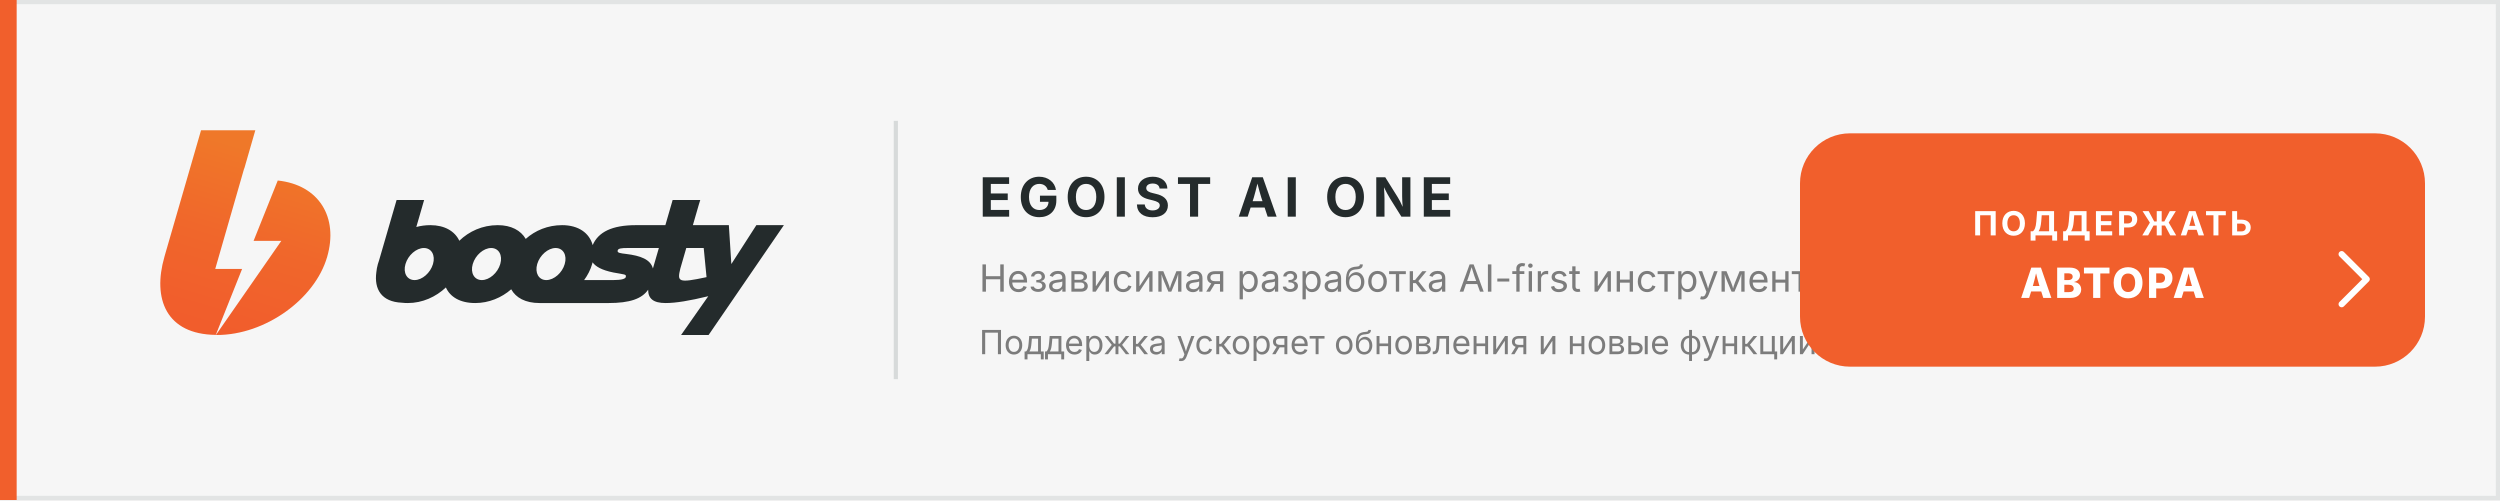
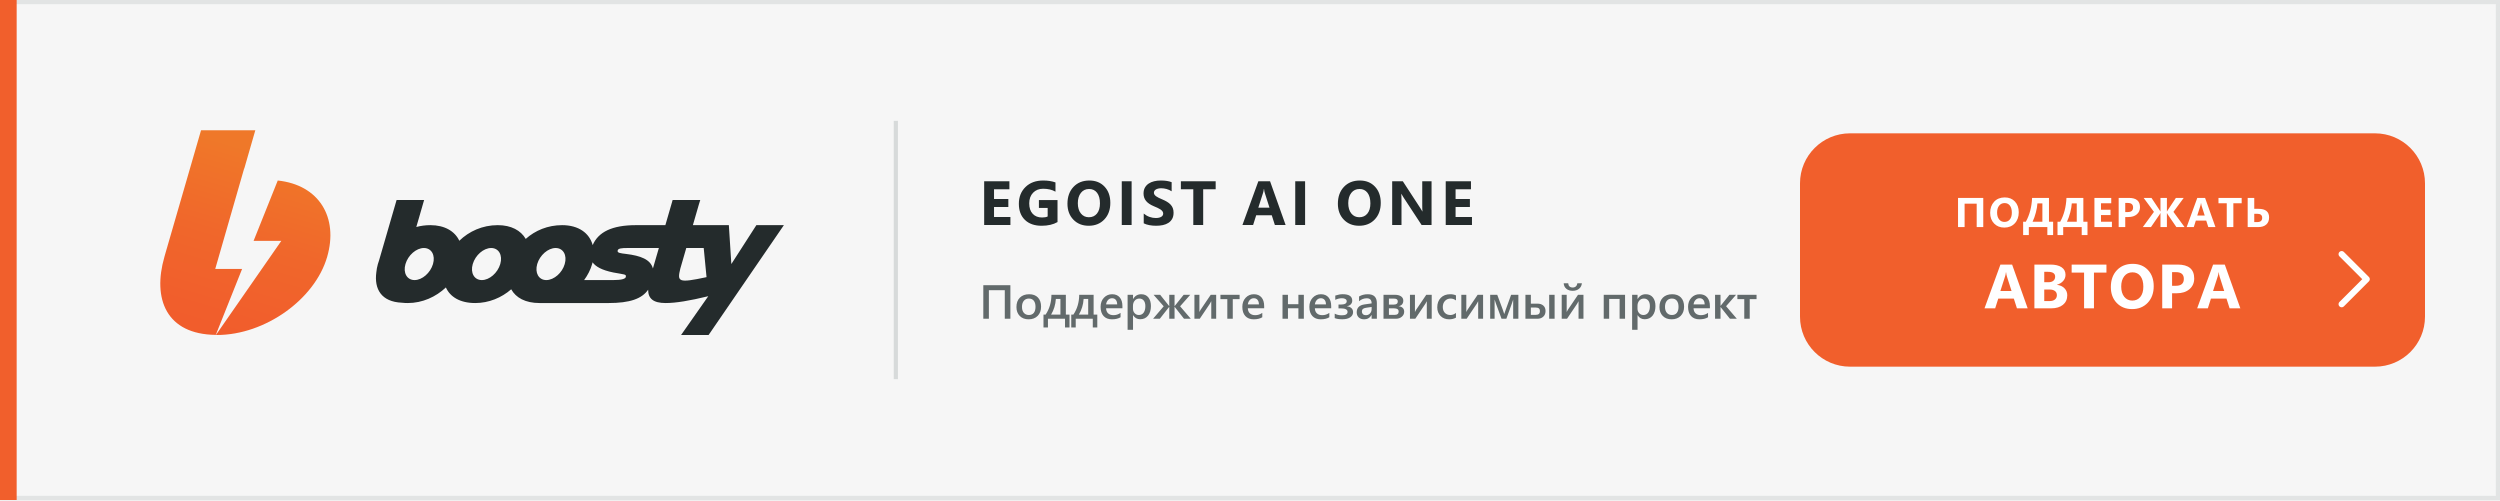
- <svg xmlns="http://www.w3.org/2000/svg" viewBox="0 0 1200 240" role="img" aria-labelledby="title description">
+ <svg xmlns="http://www.w3.org/2000/svg" viewBox="0 0 1200 240" role="img" aria-labelledby="title description" text-rendering="optimizeLegibility">
  <defs>
    <linearGradient id="boostyOfficialGradient" gradientUnits="userSpaceOnUse" x1="188.301" y1="75.559" x2="123.811" y2="295.49">
      <stop offset="0" stop-color="#EF7829" />
      <stop offset="0.052" stop-color="#F07529" />
      <stop offset="0.355" stop-color="#F0672B" />
      <stop offset="0.667" stop-color="#F15E2C" />
      <stop offset="1" stop-color="#F15A2C" />
    </linearGradient>
  </defs>
  <rect width="1200" height="240" fill="#F6F6F6" />
  <rect x="1" y="1" width="1198" height="238" fill="none" stroke="#E2E4E4" stroke-width="2" />
  <rect width="8" height="240" fill="#F15F2C" />
  <g transform="translate(34 36) scale(.52)">
    <path fill="#242B2C" d="M632.8,138.6l-23.1,35.9l-2.3-35.9h-19.3h-6h-7.9c3.1-10.5,5.5-19,5.5-19l1.3-4.2h-25.5l-1.2,4.2l-5.5,19h-21.7c-3.6,0-5.4,0-5.4,0c-22.3,0-34.8,6.4-40,18.4c-3-11-12.9-18.4-28.2-18.4c-13.2,0-24.9,4.9-33.6,12.7c-4.5-7.8-13.4-12.7-25.8-12.7c-14.2,0-26.5,5.7-35.5,14.4c-4.1-8.7-13.4-14.4-26.7-14.4c-4.6,0-8.9,0.6-13,1.7l2-6.9c0-0.1,0.1-0.2,0.1-0.3l5.1-17.7h-25.4l-16.2,55.8c-0.4,1.1-0.8,2.2-1.1,3.4c-0.7,2.6-1.2,5.1-1.4,7.5c-2.1,15.6,4.7,27.3,23.6,28.1c1.7,0.2,3.5,0.3,5.5,0.3c13.4,0,25.9-5.7,35.1-14.4c3.9,8.7,13,14.4,27.1,14.4c12.5,0,24.3-4.9,33.2-12.7c4.3,7.8,13.1,12.7,26.2,12.7c28.4,0,49.6,0,63.6,0c19.7,0,30.8-3.9,36.6-12.3c0,8.1,4.6,12.3,16.2,12.3c9.4,0,22-2.1,39.3-6.3L563.3,240h25.4l69.5-101.4H632.8z M334.3,174.5c-2.4,8.2-10,14.8-17,14.8c-7,0-10.8-6.6-8.4-14.8c2.4-8.2,10-14.8,17-14.8C332.9,159.7,336.7,166.3,334.3,174.5z M396.4,174.5c-2.4,8.2-10,14.8-17,14.8s-10.8-6.6-8.4-14.8s10-14.8,17-14.8S398.8,166.3,396.4,174.5z M430.5,174.5c2.4-8.2,10-14.8,17-14.8s10.8,6.6,8.4,14.8c-2.3,8.1-9.8,14.6-16.7,14.8c-0.2,0-0.4,0-0.6,0C431.8,189.1,428.2,182.6,430.5,174.5z M512.2,186.7c-1.3,3-11.3,2.5-13.8,2.6c0,0-6.6,0-24.6,0c3.3-4.5,5.9-9.5,7.4-14.8c0.2-0.5,0.3-1.1,0.4-1.6c2.7,3.8,8.3,7.2,19.2,9.4C511.2,184.3,513.1,183.7,512.2,186.7z M537.3,178.6c-2.2-8.4-11.5-11.8-24.6-13.4c-5.5-0.7-8.6-0.9-7.9-3.3c0.5-1.8,3.3-2.2,9.2-2.2c3.7,0,8.1,0,13.2,0h15.6L537.3,178.6z M562.6,178.7c0-0.2,2.5-8.6,5.5-19h16.1l2.6,26.9C560.3,192.3,559.7,190.8,562.6,178.7z" />
    <path fill="url(#boostyOfficialGradient)" d="M87.5,163.9L120.2,51h50.1l-10.1,35c-0.1,0.2-0.2,0.4-0.3,0.6L133.3,179h24.8c-10.4,25.9-18.5,46.2-24.3,60.9c-45.8-0.5-58.6-33.3-47.4-72.1 M133.9,240l60.4-86.9h-25.6l22.3-55.7c38.2,4,56.2,34.1,45.6,70.5C225.3,207,179.4,240,134.8,240C134.5,240,134.2,240,133.9,240z" />
  </g>
  <line x1="430" y1="58" x2="430" y2="182" stroke="#D7DADA" stroke-width="2" />
-   <text x="470" y="104" fill="#242B2C" font-family="Inter, Segoe UI, Arial, sans-serif" font-size="26" font-weight="700" letter-spacing="3">EGOIST AI ONE</text>
-   <text x="470" y="140" fill="#7C7C7C" font-family="Inter, Segoe UI, Arial, sans-serif" font-size="18">Независимая разработка AI-first инструментов</text>
-   <text x="470" y="170" fill="#7C7C7C" font-family="Inter, Segoe UI, Arial, sans-serif" font-size="16">Поддержка ускоряет обновления и новые функции</text>
+   <path fill="#242B2C" d="M472.402,86.994L484.517,86.994 484.517,90.847 477.134,90.847 477.134,95.52 484.004,95.52 484.004,99.357 477.134,99.357 477.134,104.162 485,104.162 485,108 472.402,108 472.402,86.994zM500.74,86.643C502.967,86.643,504.93,86.95,506.629,87.565L506.629,92.004C505.008,91.066 503.025,90.598 500.682,90.598 498.719,90.598 497.12,91.235 495.884,92.509 494.649,93.784 494.031,95.485 494.031,97.614 494.031,99.772 494.585,101.442 495.694,102.624 496.802,103.806 498.299,104.396 500.183,104.396 501.316,104.396 502.215,104.235 502.879,103.913L502.879,99.812 498.675,99.812 498.675,96.032 507.61,96.032 507.61,106.594C505.559,107.775 503.011,108.366 499.964,108.366 496.585,108.366 493.921,107.431 491.973,105.561 490.025,103.691 489.051,101.115 489.051,97.834 489.051,94.533 490.115,91.843 492.244,89.763 494.373,87.683 497.205,86.643 500.74,86.643zM522.778,90.715C521.118,90.715 519.799,91.337 518.823,92.583 517.846,93.828 517.358,95.476 517.358,97.526 517.358,99.606 517.846,101.252 518.823,102.463 519.799,103.674 521.078,104.279 522.661,104.279 524.291,104.279 525.585,103.691 526.542,102.514 527.499,101.337 527.978,99.704 527.978,97.614 527.978,95.437 527.514,93.742 526.586,92.531 525.659,91.32 524.389,90.715 522.778,90.715z M522.91,86.643C525.908,86.643 528.332,87.624 530.182,89.587 532.033,91.55 532.958,94.138 532.958,97.351 532.958,100.651 531.999,103.312 530.08,105.334 528.161,107.355 525.659,108.366 522.573,108.366 519.565,108.366 517.114,107.387 515.219,105.429 513.325,103.471 512.377,100.92 512.377,97.775 512.377,94.455 513.339,91.77 515.263,89.719 517.187,87.668 519.736,86.643 522.91,86.643zM538.446,86.994L543.177,86.994 543.177,108 538.446,108 538.446,86.994zM557.145,86.643C558.238,86.643 559.208,86.708 560.052,86.84 560.897,86.972 561.676,87.175 562.389,87.448L562.389,91.828C562.037,91.584 561.654,91.369 561.239,91.184 560.824,90.998 560.397,90.844 559.957,90.722 559.518,90.6 559.081,90.51 558.646,90.451 558.212,90.393 557.799,90.363 557.408,90.363 556.871,90.363 556.383,90.415 555.944,90.517 555.504,90.62 555.133,90.764 554.83,90.949 554.528,91.135 554.293,91.357 554.127,91.616 553.961,91.875 553.878,92.165 553.878,92.487 553.878,92.839 553.971,93.154 554.156,93.432 554.342,93.71 554.606,93.974 554.947,94.223 555.289,94.472 555.704,94.716 556.193,94.956 556.681,95.195 557.233,95.441 557.848,95.695 558.688,96.047 559.442,96.42 560.111,96.816 560.78,97.211 561.354,97.658 561.832,98.156 562.311,98.654 562.677,99.223 562.931,99.863 563.185,100.502 563.312,101.247 563.312,102.097 563.312,103.269 563.09,104.252 562.645,105.048 562.201,105.844 561.598,106.489 560.836,106.982 560.074,107.475 559.188,107.829 558.177,108.044 557.167,108.259 556.1,108.366 554.977,108.366 553.824,108.366 552.728,108.269 551.688,108.073 550.648,107.878 549.747,107.585 548.986,107.194L548.986,102.507C549.835,103.22 550.758,103.754 551.754,104.111 552.75,104.467 553.756,104.646 554.772,104.646 555.367,104.646 555.887,104.592 556.332,104.484 556.776,104.377 557.147,104.228 557.445,104.038 557.743,103.847 557.965,103.623 558.112,103.364 558.258,103.105 558.331,102.824 558.331,102.521 558.331,102.111 558.214,101.745 557.98,101.423 557.745,101.101 557.425,100.803 557.02,100.529 556.615,100.256 556.134,99.992 555.577,99.738 555.021,99.484 554.42,99.226 553.776,98.962 552.135,98.278 550.912,97.443 550.106,96.457 549.3,95.471 548.898,94.279 548.898,92.883 548.898,91.789 549.117,90.849 549.557,90.063 549.996,89.277 550.594,88.63 551.351,88.122 552.108,87.614 552.985,87.241 553.981,87.001 554.977,86.762 556.031,86.643 557.145,86.643zM566.821,86.994L583.52,86.994 583.52,90.847 577.529,90.847 577.529,108 572.783,108 572.783,90.847 566.821,90.847 566.821,86.994zM606.635,90.744C606.586,91.359,606.464,91.97,606.269,92.575L603.984,99.694 609.36,99.694 607.104,92.634C606.938,92.106,606.821,91.477,606.752,90.744L606.635,90.744z M604.013,86.994L609.623,86.994 617.094,108 611.938,108 610.444,103.327 602.973,103.327 601.493,108 596.366,108 604.013,86.994zM621.716,86.994L626.447,86.994 626.447,108 621.716,108 621.716,86.994zM652.581,90.715C650.921,90.715 649.603,91.337 648.626,92.583 647.649,93.828 647.161,95.476 647.161,97.526 647.161,99.606 647.649,101.252 648.626,102.463 649.603,103.674 650.882,104.279 652.464,104.279 654.095,104.279 655.389,103.691 656.346,102.514 657.303,101.337 657.781,99.704 657.781,97.614 657.781,95.437 657.317,93.742 656.39,92.531 655.462,91.32 654.192,90.715 652.581,90.715z M652.713,86.643C655.711,86.643 658.135,87.624 659.986,89.587 661.836,91.55 662.762,94.138 662.762,97.351 662.762,100.651 661.802,103.312 659.883,105.334 657.964,107.355 655.462,108.366 652.376,108.366 649.368,108.366 646.917,107.387 645.022,105.429 643.128,103.471 642.181,100.92 642.181,97.775 642.181,94.455 643.143,91.77 645.066,89.719 646.99,87.668 649.539,86.643 652.713,86.643zM668.249,86.994L673.347,86.994 681.682,99.782C682.062,100.358,682.414,100.93,682.736,101.496L682.795,101.496C682.717,101.008,682.678,100.046,682.678,98.61L682.678,86.994 687.146,86.994 687.146,108 682.37,108 673.713,94.802C673.205,94.03,672.854,93.449,672.658,93.059L672.6,93.059C672.678,93.801,672.717,94.934,672.717,96.457L672.717,108 668.249,108 668.249,86.994zM693.949,86.994L706.063,86.994 706.063,90.847 698.68,90.847 698.68,95.52 705.551,95.52 705.551,99.357 698.68,99.357 698.68,104.162 706.547,104.162 706.547,108 693.949,108 693.949,86.994z" />
+   <path id="tagline" fill="#626A6B" d="M471.988,136.896L484.981,136.896 484.981,153 482.297,153 482.297,139.288 474.661,139.288 474.661,153 471.988,153 471.988,136.896zM493.855,143.308C492.836,143.308 492.032,143.664 491.44,144.375 490.849,145.086 490.553,146.067 490.553,147.317 490.553,148.523 490.852,149.472 491.451,150.164 492.05,150.857 492.851,151.203 493.855,151.203 494.88,151.203 495.668,150.862 496.219,150.181 496.769,149.5 497.044,148.53 497.044,147.272 497.044,146.007 496.769,145.03 496.219,144.341 495.668,143.653 494.88,143.308 493.855,143.308z M494.012,141.23C495.809,141.23 497.209,141.758 498.212,142.814 499.215,143.87 499.717,145.333 499.717,147.205 499.717,149.039 499.176,150.509 498.094,151.613 497.012,152.717 495.558,153.27 493.731,153.27 491.957,153.27 490.54,152.732 489.48,151.658 488.421,150.584 487.891,149.159 487.891,147.385 487.891,145.453 488.443,143.945 489.548,142.859 490.652,141.773 492.14,141.23 494.012,141.23zM506.813,143.477C506.633,146.262,505.87,148.774,504.522,151.012L509.003,151.012 509.003,143.477 506.813,143.477z M504.691,141.5L511.608,141.5 511.608,151.012 513.372,151.012 513.372,157.189 511.204,157.189 511.204,153 503.017,153 503.017,157.189 500.872,157.189 500.872,151.012 501.894,151.012C503.728,148.302,504.661,145.131,504.691,141.5zM520.143,143.477C519.963,146.262,519.2,148.774,517.852,151.012L522.333,151.012 522.333,143.477 520.143,143.477z M518.021,141.5L524.938,141.5 524.938,151.012 526.702,151.012 526.702,157.189 524.534,157.189 524.534,153 516.347,153 516.347,157.189 514.202,157.189 514.202,151.012 515.224,151.012C517.058,148.302,517.991,145.131,518.021,141.5zM533.788,143.151C533.039,143.151 532.404,143.424 531.884,143.971 531.364,144.517 531.044,145.232 530.924,146.116L536.247,146.116C536.24,145.18 536.019,144.452 535.584,143.931 535.15,143.411 534.551,143.151 533.788,143.151z M533.821,141.23C535.393,141.23 536.61,141.736 537.471,142.747 538.332,143.757 538.763,145.161 538.763,146.958L538.763,147.958 530.924,147.958C530.954,149.021 531.281,149.84 531.906,150.417 532.532,150.993 533.391,151.282 534.484,151.282 535.712,151.282 536.839,150.915 537.864,150.181L537.864,152.281C536.816,152.94 535.431,153.27 533.709,153.27 532.017,153.27 530.69,152.747 529.728,151.703 528.766,150.658 528.285,149.189 528.285,147.295 528.285,145.506 528.814,144.047 529.874,142.921 530.933,141.794 532.249,141.23 533.821,141.23zM546.917,143.308C545.989,143.308 545.242,143.638 544.677,144.296 544.111,144.955 543.829,145.779 543.829,146.767L543.829,148.193C543.829,149.032 544.096,149.743 544.632,150.327 545.167,150.911 545.847,151.203 546.67,151.203 547.636,151.203 548.394,150.827 548.944,150.074 549.495,149.322 549.77,148.272 549.77,146.924 549.77,145.794 549.513,144.908 549,144.268 548.488,143.628 547.793,143.308 546.917,143.308z M547.804,141.23C549.264,141.23 550.402,141.743 551.218,142.769 552.035,143.795 552.443,145.172 552.443,146.902 552.443,148.819 551.982,150.353 551.061,151.506 550.14,152.659 548.883,153.236 547.288,153.236 545.82,153.236 544.69,152.592 543.896,151.304L543.851,151.304 543.851,158.29 541.246,158.29 541.246,141.5 543.851,141.5 543.851,143.521 543.896,143.521C544.787,141.994,546.09,141.23,547.804,141.23zM553.713,141.5L556.88,141.5 561.204,146.913 561.249,146.913 561.249,141.5 563.787,141.5 563.787,146.913 563.832,146.913 568.156,141.5 571.323,141.5 566.449,147.025 571.581,153 568.324,153 563.832,147.284 563.787,147.284 563.787,153 561.249,153 561.249,147.284 561.215,147.284 556.712,153 553.477,153 558.576,147.025 553.713,141.5zM573.322,141.5L575.715,141.5 575.715,149.766C575.797,149.571,575.973,149.234,576.242,148.755L581.15,141.5 583.767,141.5 583.767,153 581.408,153 581.408,144.566C581.259,144.865,581.03,145.281,580.723,145.812L575.883,153 573.322,153 573.322,141.5zM585.81,141.5L595.008,141.5 595.008,143.578 591.729,143.578 591.729,153 589.112,153 589.112,143.578 585.81,143.578 585.81,141.5zM601.824,143.151C601.075,143.151 600.441,143.424 599.921,143.971 599.4,144.517 599.08,145.232 598.96,146.116L604.284,146.116C604.276,145.18 604.055,144.452 603.621,143.931 603.187,143.411 602.588,143.151 601.824,143.151z M601.858,141.23C603.43,141.23 604.647,141.736 605.508,142.747 606.369,143.757 606.799,145.161 606.799,146.958L606.799,147.958 598.96,147.958C598.99,149.021 599.318,149.84 599.943,150.417 600.568,150.993 601.427,151.282 602.52,151.282 603.748,151.282 604.875,150.915 605.901,150.181L605.901,152.281C604.853,152.94 603.468,153.27 601.746,153.27 600.053,153.27 598.726,152.747 597.764,151.703 596.802,150.658 596.321,149.189 596.321,147.295 596.321,145.506 596.851,144.047 597.91,142.921 598.97,141.794 600.286,141.23 601.858,141.23zM615.606,141.5L618.222,141.5 618.222,146.015 623.231,146.015 623.231,141.5 625.848,141.5 625.848,153 623.231,153 623.231,147.969 618.222,147.969 618.222,153 615.606,153 615.606,141.5zM634.001,143.151C633.252,143.151 632.618,143.424 632.097,143.971 631.577,144.517 631.257,145.232 631.137,146.116L636.46,146.116C636.453,145.18 636.232,144.452 635.798,143.931 635.363,143.411 634.765,143.151 634.001,143.151z M634.035,141.23C635.607,141.23 636.823,141.736 637.684,142.747 638.545,143.757 638.976,145.161 638.976,146.958L638.976,147.958 631.137,147.958C631.167,149.021 631.495,149.84 632.12,150.417 632.745,150.993 633.604,151.282 634.697,151.282 635.925,151.282 637.052,150.915 638.078,150.181L638.078,152.281C637.029,152.94 635.644,153.27 633.922,153.27 632.23,153.27 630.903,152.747 629.941,151.703 628.979,150.658 628.498,149.189 628.498,147.295 628.498,145.506 629.028,144.047 630.087,142.921 631.146,141.794 632.462,141.23 634.035,141.23zM644.503,141.219C647.55,141.219 649.073,142.252 649.073,144.319 649.073,144.985 648.854,145.558 648.416,146.037 647.978,146.516 647.363,146.834 646.569,146.992L646.569,147.048C647.445,147.115 648.149,147.4 648.68,147.901 649.212,148.403 649.478,149.039 649.478,149.811 649.478,150.859 649.021,151.694 648.108,152.315 647.194,152.936 645.936,153.247 644.334,153.247 642.732,153.247 641.508,153.06 640.662,152.686L640.662,150.541C641.635,151.08 642.773,151.349 644.076,151.349 645.91,151.349 646.827,150.795 646.827,149.687 646.827,148.579 645.745,148.025 643.582,148.025L642.481,148.025 642.481,146.183 643.537,146.183C645.461,146.183 646.423,145.655 646.423,144.6 646.423,144.158 646.219,143.806 645.811,143.544 645.403,143.282 644.847,143.151 644.143,143.151 643.073,143.151 642.002,143.405 640.931,143.915L640.931,141.871C642.227,141.436,643.417,141.219,644.503,141.219zM658.384,147.351L655.969,147.688C655.221,147.785 654.657,147.967 654.279,148.233 653.901,148.498 653.712,148.965 653.712,149.631 653.712,150.118 653.886,150.516 654.234,150.827 654.582,151.138 655.049,151.293 655.633,151.293 656.426,151.293 657.083,151.014 657.603,150.456 658.124,149.899 658.384,149.197 658.384,148.351L658.384,147.351z M656.542,141.23C659.447,141.23,660.9,142.66,660.9,145.521L660.9,153 658.373,153 658.373,151.203 658.328,151.203C657.534,152.581 656.37,153.27 654.835,153.27 653.705,153.27 652.819,152.963 652.179,152.349 651.539,151.735 651.219,150.922 651.219,149.912 651.219,147.74 652.469,146.475 654.97,146.116L658.384,145.633C658.384,143.993 657.605,143.173 656.048,143.173 654.678,143.173 653.443,143.645 652.342,144.588L652.342,142.309C653.555,141.59,654.955,141.23,656.542,141.23zM666.685,148.014L666.685,151.147 669.357,151.147C670.69,151.147 671.357,150.608 671.357,149.53 671.357,148.519 670.634,148.014 669.189,148.014L666.685,148.014z M666.685,143.342L666.685,146.206 668.987,146.206C670.29,146.206 670.941,145.7 670.941,144.689 670.941,143.791 670.372,143.342 669.234,143.342L666.685,143.342z M664.079,141.5L669.571,141.5C670.806,141.5 671.783,141.751 672.502,142.252 673.221,142.754 673.58,143.439 673.58,144.308 673.58,145.775 672.828,146.666 671.323,146.98 673.112,147.205 674.007,148.089 674.007,149.631 674.007,150.582 673.629,151.381 672.873,152.029 672.116,152.676 671.177,153 670.054,153L664.079,153 664.079,141.5zM676.779,141.5L679.171,141.5 679.171,149.766C679.254,149.571,679.43,149.234,679.699,148.755L684.607,141.5 687.223,141.5 687.223,153 684.865,153 684.865,144.566C684.715,144.865,684.487,145.281,684.18,145.812L679.34,153 676.779,153 676.779,141.5zM696.095,141.23C697.143,141.23,698.068,141.414,698.869,141.781L698.869,144.207C698.068,143.608 697.214,143.308 696.308,143.308 695.208,143.308 694.306,143.681 693.602,144.426 692.898,145.17 692.546,146.146 692.546,147.351 692.546,148.542 692.878,149.481 693.54,150.17 694.203,150.859 695.092,151.203 696.207,151.203 697.143,151.203 698.027,150.87 698.858,150.204L698.858,152.472C697.937,153.004 696.847,153.27 695.59,153.27 693.883,153.27 692.505,152.736 691.457,151.669 690.409,150.602 689.885,149.219 689.885,147.52 689.885,145.625 690.448,144.104 691.575,142.954 692.702,141.805 694.208,141.23 696.095,141.23zM701.439,141.5L703.831,141.5 703.831,149.766C703.914,149.571,704.09,149.234,704.359,148.755L709.267,141.5 711.883,141.5 711.883,153 709.525,153 709.525,144.566C709.375,144.865,709.147,145.281,708.84,145.812L704,153 701.439,153 701.439,141.5zM715.286,141.5L718.677,141.5 721.317,148.598C721.504,149.114,721.743,149.829,722.035,150.743L722.754,148.643 725.337,141.5 728.819,141.5 728.819,153 726.325,153 726.325,143.791C726.176,144.255,725.947,144.94,725.64,145.846L723.046,153 720.733,153 718.093,145.824C717.951,145.434,717.723,144.749,717.408,143.769L717.408,153 715.286,153 715.286,141.5zM734.815,147.621L734.815,151.125 737.195,151.125C738.513,151.125 739.172,150.522 739.172,149.316 739.172,148.186 738.506,147.621 737.173,147.621L734.815,147.621z M743.608,141.5L746.214,141.5 746.214,153 743.608,153 743.608,141.5z M732.209,141.5L734.815,141.5 734.815,145.745 737.959,145.745C739.15,145.745 740.097,146.058 740.8,146.683 741.504,147.308 741.856,148.178 741.856,149.294 741.856,150.439 741.491,151.344 740.761,152.006 740.031,152.669 739.112,153 738.004,153L732.209,153 732.209,141.5zM749.616,141.5L752.008,141.5 752.008,149.766C752.09,149.571,752.266,149.234,752.536,148.755L757.443,141.5 760.06,141.5 760.06,153 757.702,153 757.702,144.566C757.552,144.865,757.324,145.281,757.017,145.812L752.176,153 749.616,153 749.616,141.5z M750.57,135.963L752.738,135.963C752.843,137.326 753.573,138.007 754.928,138.007 755.527,138.007 756.023,137.828 756.416,137.468 756.809,137.109 757.05,136.607 757.14,135.963L759.308,135.963C759.188,137.086 758.726,137.972 757.921,138.619 757.116,139.267 756.107,139.591 754.894,139.591 753.651,139.591 752.639,139.267 751.856,138.619 751.074,137.972 750.645,137.086 750.57,135.963zM769.786,141.5L780.028,141.5 780.028,153 777.411,153 777.411,143.488 772.403,143.488 772.403,153 769.786,153 769.786,141.5zM789.091,143.308C788.162,143.308 787.415,143.638 786.85,144.296 786.285,144.955 786.002,145.779 786.002,146.767L786.002,148.193C786.002,149.032 786.27,149.743 786.805,150.327 787.34,150.911 788.02,151.203 788.843,151.203 789.809,151.203 790.567,150.827 791.118,150.074 791.668,149.322 791.943,148.272 791.943,146.924 791.943,145.794 791.687,144.908 791.174,144.268 790.661,143.628 789.966,143.308 789.091,143.308z M789.978,141.23C791.438,141.23 792.576,141.743 793.392,142.769 794.208,143.795 794.616,145.172 794.616,146.902 794.616,148.819 794.155,150.353 793.235,151.506 792.314,152.659 791.056,153.236 789.461,153.236 787.994,153.236 786.863,152.592 786.07,151.304L786.025,151.304 786.025,158.29 783.419,158.29 783.419,141.5 786.025,141.5 786.025,143.521 786.07,143.521C786.96,141.994,788.263,141.23,789.978,141.23zM802.501,143.308C801.483,143.308 800.678,143.664 800.087,144.375 799.495,145.086 799.2,146.067 799.2,147.317 799.2,148.523 799.499,149.472 800.098,150.164 800.697,150.857 801.498,151.203 802.501,151.203 803.527,151.203 804.315,150.862 804.865,150.181 805.416,149.5 805.691,148.53 805.691,147.272 805.691,146.007 805.416,145.03 804.865,144.341 804.315,143.653 803.527,143.308 802.501,143.308z M802.659,141.23C804.455,141.23 805.855,141.758 806.859,142.814 807.862,143.87 808.364,145.333 808.364,147.205 808.364,149.039 807.823,150.509 806.741,151.613 805.659,152.717 804.205,153.27 802.378,153.27 800.603,153.27 799.186,152.732 798.127,151.658 797.068,150.584 796.538,149.159 796.538,147.385 796.538,145.453 797.09,143.945 798.194,142.859 799.299,141.773 800.787,141.23 802.659,141.23zM815.774,143.151C815.025,143.151 814.391,143.424 813.871,143.971 813.35,144.517 813.03,145.232 812.91,146.116L818.234,146.116C818.226,145.18 818.005,144.452 817.571,143.931 817.137,143.411 816.538,143.151 815.774,143.151z M815.808,141.23C817.38,141.23 818.597,141.736 819.458,142.747 820.319,143.757 820.749,145.161 820.749,146.958L820.749,147.958 812.91,147.958C812.94,149.021 813.268,149.84 813.893,150.417 814.518,150.993 815.377,151.282 816.47,151.282 817.698,151.282 818.825,150.915 819.851,150.181L819.851,152.281C818.803,152.94 817.418,153.27 815.696,153.27 814.003,153.27 812.676,152.747 811.714,151.703 810.752,150.658 810.271,149.189 810.271,147.295 810.271,145.506 810.801,144.047 811.86,142.921 812.92,141.794 814.236,141.23 815.808,141.23zM823.232,141.5L825.849,141.5 825.849,146.79 825.894,146.79 830.117,141.5 833.306,141.5 828.522,146.98 833.677,153 830.364,153 825.894,147.396 825.849,147.396 825.849,153 823.232,153 823.232,141.5zM833.947,141.5L843.145,141.5 843.145,143.578 839.865,143.578 839.865,153 837.249,153 837.249,143.578 833.947,143.578 833.947,141.5z" />
  <rect x="864" y="64" width="300" height="112" rx="24" fill="#F15F2C" />
-   <text x="1014" y="113" fill="#FFFFFF" font-family="Inter, Segoe UI, Arial, sans-serif" font-size="16" font-weight="700" letter-spacing="1.4" text-anchor="middle">ПОДДЕРЖАТЬ</text>
-   <text x="1014" y="143" fill="#FFFFFF" font-family="Inter, Segoe UI, Arial, sans-serif" font-size="20" font-weight="800" letter-spacing="1.2" text-anchor="middle">АВТОРА</text>
+   <path fill="#FFFFFF" d="M939.857,94.996L951.966,94.996 951.966,109 948.812,109 948.812,97.75 943.011,97.75 943.011,109 939.857,109 939.857,94.996zM962.215,97.477C961.108,97.477 960.229,97.892 959.578,98.722 958.927,99.552 958.601,100.65 958.601,102.018 958.601,103.404 958.927,104.501 959.578,105.309 960.229,106.116 961.082,106.52 962.136,106.52 963.224,106.52 964.086,106.127 964.724,105.343 965.362,104.558 965.681,103.469 965.681,102.076 965.681,100.624 965.372,99.495 964.754,98.688 964.135,97.88 963.289,97.477 962.215,97.477z M962.302,94.762C964.301,94.762 965.917,95.416 967.151,96.725 968.385,98.033 969.002,99.758 969.002,101.9 969.002,104.101 968.362,105.875 967.083,107.223 965.803,108.57 964.135,109.244 962.078,109.244 960.073,109.244 958.439,108.591 957.176,107.286 955.913,105.981 955.281,104.28 955.281,102.184 955.281,99.97 955.922,98.18 957.205,96.812 958.487,95.445 960.187,94.762 962.302,94.762zM977.961,97.623C977.89,98.919 977.642,100.377 977.219,101.998 976.796,103.619 976.272,105.094 975.647,106.422L980.344,106.422 980.344,97.623 977.961,97.623z M975.403,94.996L983.508,94.996 983.508,106.422 985.5,106.422 985.5,112.818 982.727,112.818 982.727,109 973.84,109 973.84,112.818 971.106,112.818 971.106,106.422 972.405,106.422C974.215,103.147,975.214,99.339,975.403,94.996zM994.458,97.623C994.386,98.919 994.139,100.377 993.716,101.998 993.293,103.619 992.769,105.094 992.144,106.422L996.841,106.422 996.841,97.623 994.458,97.623z M991.899,94.996L1000.005,94.996 1000.005,106.422 1001.997,106.422 1001.997,112.818 999.224,112.818 999.224,109 990.337,109 990.337,112.818 987.603,112.818 987.603,106.422 988.901,106.422C990.711,103.147,991.711,99.339,991.899,94.996zM1005.32,94.996L1013.396,94.996 1013.396,97.564 1008.474,97.564 1008.474,100.68 1013.054,100.68 1013.054,103.238 1008.474,103.238 1008.474,106.441 1013.718,106.441 1013.718,109 1005.32,109 1005.32,94.996zM1020.118,97.418L1020.118,101.783 1021.358,101.783C1023.037,101.783 1023.877,101.048 1023.877,99.576 1023.877,98.137 1023.037,97.418 1021.358,97.418L1020.118,97.418z M1016.963,94.996L1021.905,94.996C1025.433,94.996 1027.198,96.484 1027.198,99.459 1027.198,100.865 1026.691,102.003 1025.679,102.872 1024.667,103.741 1023.314,104.176 1021.621,104.176L1020.118,104.176 1020.118,109 1016.963,109 1016.963,94.996zM1028.951,94.996L1032.711,94.996 1036.607,100.855C1036.77,101.103,1036.897,101.318,1036.988,101.5L1037.027,101.5 1037.027,94.996 1040.113,94.996 1040.113,101.5 1040.152,101.5C1040.243,101.311,1040.37,101.096,1040.533,100.855L1044.43,94.996 1048.189,94.996 1043.248,101.695 1048.59,109 1044.664,109 1040.533,102.965C1040.422,102.809,1040.295,102.574,1040.152,102.262L1040.113,102.262 1040.113,109 1037.027,109 1037.027,102.262 1036.988,102.262C1036.923,102.411,1036.796,102.646,1036.607,102.965L1032.467,109 1028.551,109 1033.892,101.695 1028.951,94.996zM1056.445,97.496C1056.412,97.906,1056.331,98.313,1056.201,98.717L1054.677,103.463 1058.261,103.463 1056.758,98.756C1056.647,98.404,1056.569,97.984,1056.523,97.496L1056.445,97.496z M1054.697,94.996L1058.437,94.996 1063.418,109 1059.98,109 1058.984,105.885 1054.004,105.885 1053.017,109 1049.599,109 1054.697,94.996zM1064.868,94.996L1076,94.996 1076,97.564 1072.006,97.564 1072.006,109 1068.842,109 1068.842,97.564 1064.868,97.564 1064.868,94.996zM1082.041,102.623L1082.041,106.598 1083.467,106.598C1085.055,106.598 1085.849,105.924 1085.849,104.576 1085.849,103.274 1085.075,102.623 1083.525,102.623L1082.041,102.623z M1078.887,94.996L1082.041,94.996 1082.041,100.24 1084.101,100.24C1087.48,100.24 1089.17,101.614 1089.17,104.361 1089.17,105.826 1088.714,106.965 1087.803,107.779 1086.891,108.593 1085.605,109 1083.945,109L1078.887,109 1078.887,94.996z" />
+   <path fill="#FFFFFF" d="M962.828,130.744C962.78,131.359,962.657,131.97,962.462,132.575L960.177,139.694 965.553,139.694 963.297,132.634C963.131,132.106,963.014,131.477,962.946,130.744L962.828,130.744z M960.206,126.994L965.817,126.994 973.287,148 968.131,148 966.637,143.327 959.166,143.327 957.687,148 952.56,148 960.206,126.994zM981.24,138.977L981.24,144.514 983.804,144.514C984.898,144.514 985.755,144.26 986.375,143.752 986.995,143.244 987.305,142.551 987.305,141.672 987.305,140.832 987,140.173 986.389,139.694 985.779,139.216 984.927,138.977 983.833,138.977L981.24,138.977z M981.24,130.48L981.24,135.461 983.321,135.461C984.297,135.461 985.066,135.224 985.628,134.75 986.189,134.277 986.47,133.625 986.47,132.795 986.47,131.252 985.318,130.48 983.013,130.48L981.24,130.48z M976.509,126.994L984.156,126.994C986.499,126.994 988.301,127.424 989.561,128.283 990.821,129.143 991.45,130.354 991.45,131.916 991.45,133.049 991.067,134.04 990.301,134.89 989.534,135.739 988.555,136.33 987.364,136.662L987.364,136.721C988.858,136.906 990.052,137.458 990.945,138.376 991.839,139.294 992.285,140.412 992.285,141.73 992.285,143.654 991.597,145.18 990.22,146.308 988.843,147.436 986.963,148 984.58,148L976.509,148 976.509,126.994zM994.394,126.994L1011.093,126.994 1011.093,130.847 1005.102,130.847 1005.102,148 1000.356,148 1000.356,130.847 994.394,130.847 994.394,126.994zM1023.601,130.715C1021.941,130.715 1020.622,131.337 1019.646,132.583 1018.669,133.828 1018.181,135.476 1018.181,137.526 1018.181,139.606 1018.669,141.252 1019.646,142.463 1020.622,143.674 1021.902,144.279 1023.484,144.279 1025.115,144.279 1026.409,143.691 1027.366,142.514 1028.323,141.337 1028.801,139.704 1028.801,137.614 1028.801,135.437 1028.337,133.742 1027.41,132.531 1026.482,131.32 1025.212,130.715 1023.601,130.715z M1023.733,126.643C1026.731,126.643 1029.155,127.624 1031.006,129.587 1032.856,131.55 1033.782,134.138 1033.782,137.351 1033.782,140.651 1032.822,143.312 1030.903,145.334 1028.984,147.355 1026.482,148.366 1023.396,148.366 1020.388,148.366 1017.937,147.387 1016.042,145.429 1014.148,143.471 1013.201,140.92 1013.201,137.775 1013.201,134.455 1014.163,131.77 1016.086,129.719 1018.01,127.668 1020.559,126.643 1023.733,126.643zM1042.6,130.627L1042.6,137.175 1044.461,137.175C1046.98,137.175 1048.24,136.071 1048.24,133.864 1048.24,131.706 1046.98,130.627 1044.461,130.627L1042.6,130.627z M1037.869,126.994L1045.281,126.994C1050.574,126.994 1053.221,129.226 1053.221,133.688 1053.221,135.798 1052.461,137.504 1050.943,138.808 1049.424,140.112 1047.395,140.764 1044.856,140.764L1042.6,140.764 1042.6,148 1037.869,148 1037.869,126.994zM1064.908,130.744C1064.859,131.359,1064.737,131.97,1064.542,132.575L1062.257,139.694 1067.633,139.694 1065.377,132.634C1065.211,132.106,1065.094,131.477,1065.026,130.744L1064.908,130.744z M1062.286,126.994L1067.897,126.994 1075.367,148 1070.211,148 1068.717,143.327 1061.246,143.327 1059.767,148 1054.64,148 1062.286,126.994z" />
  <path d="M1124 146l12-12-12-12" fill="none" stroke="#FFFFFF" stroke-width="3" stroke-linecap="round" stroke-linejoin="round" />
</svg>
